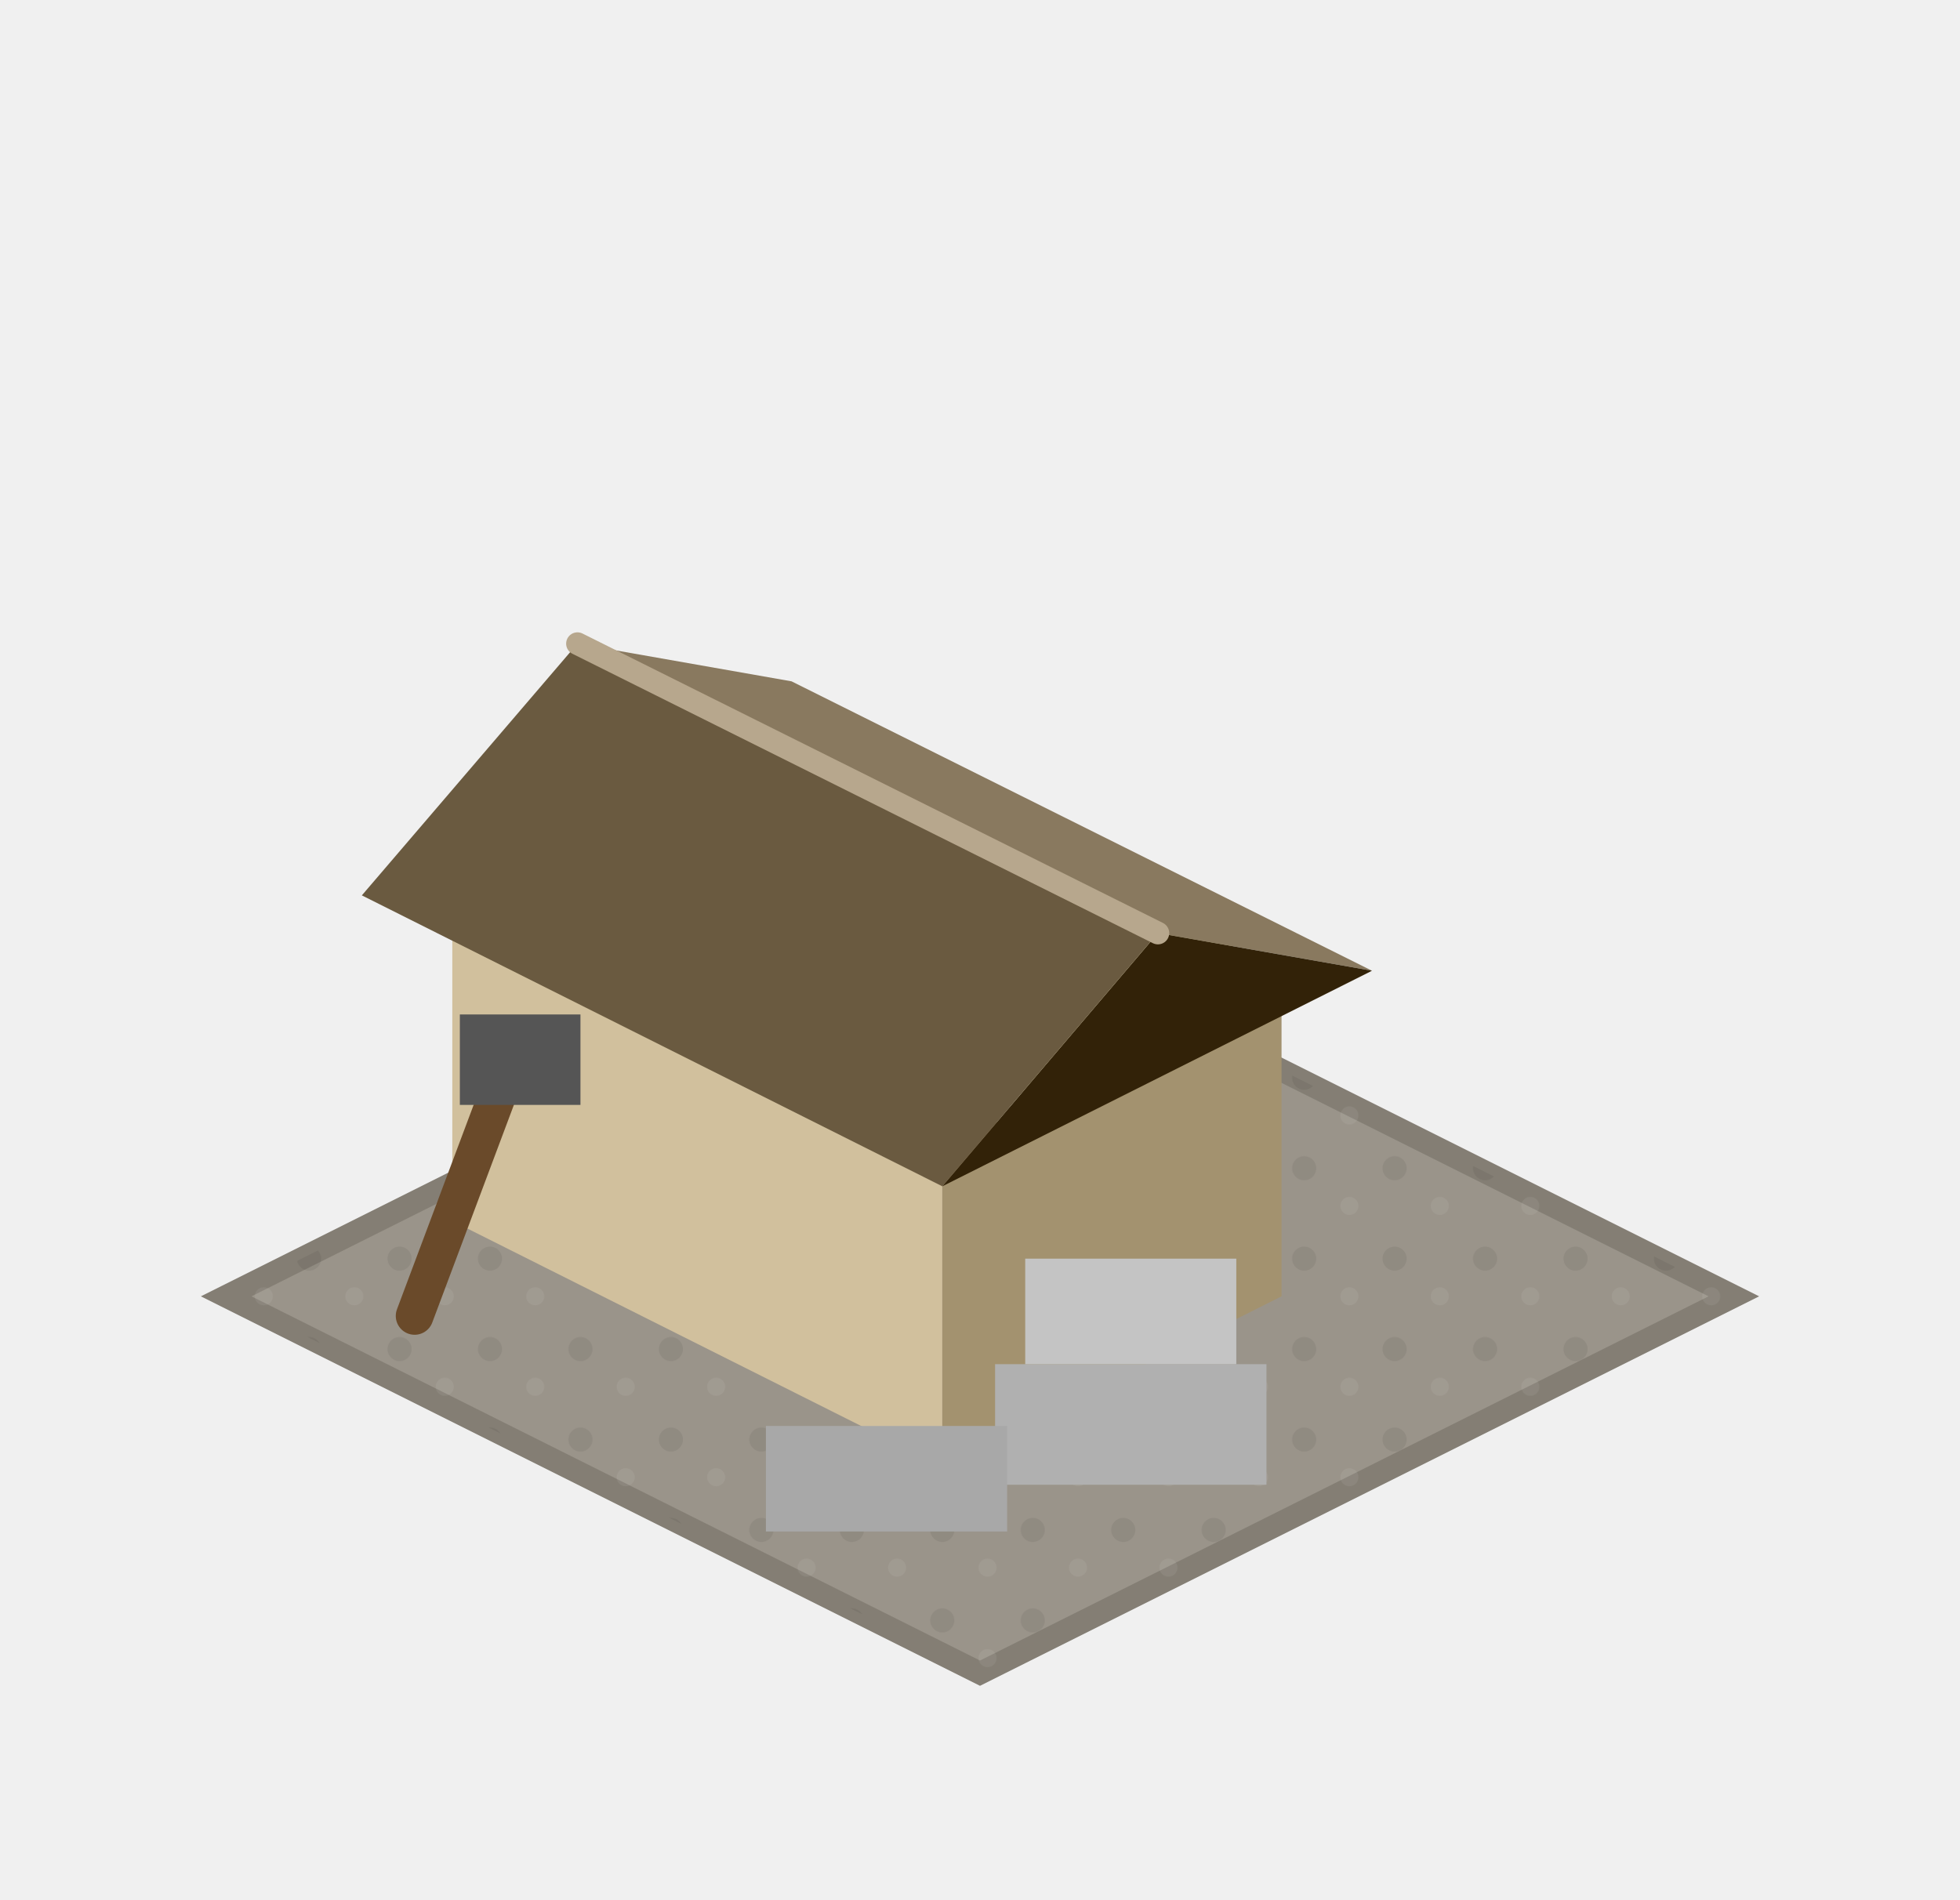
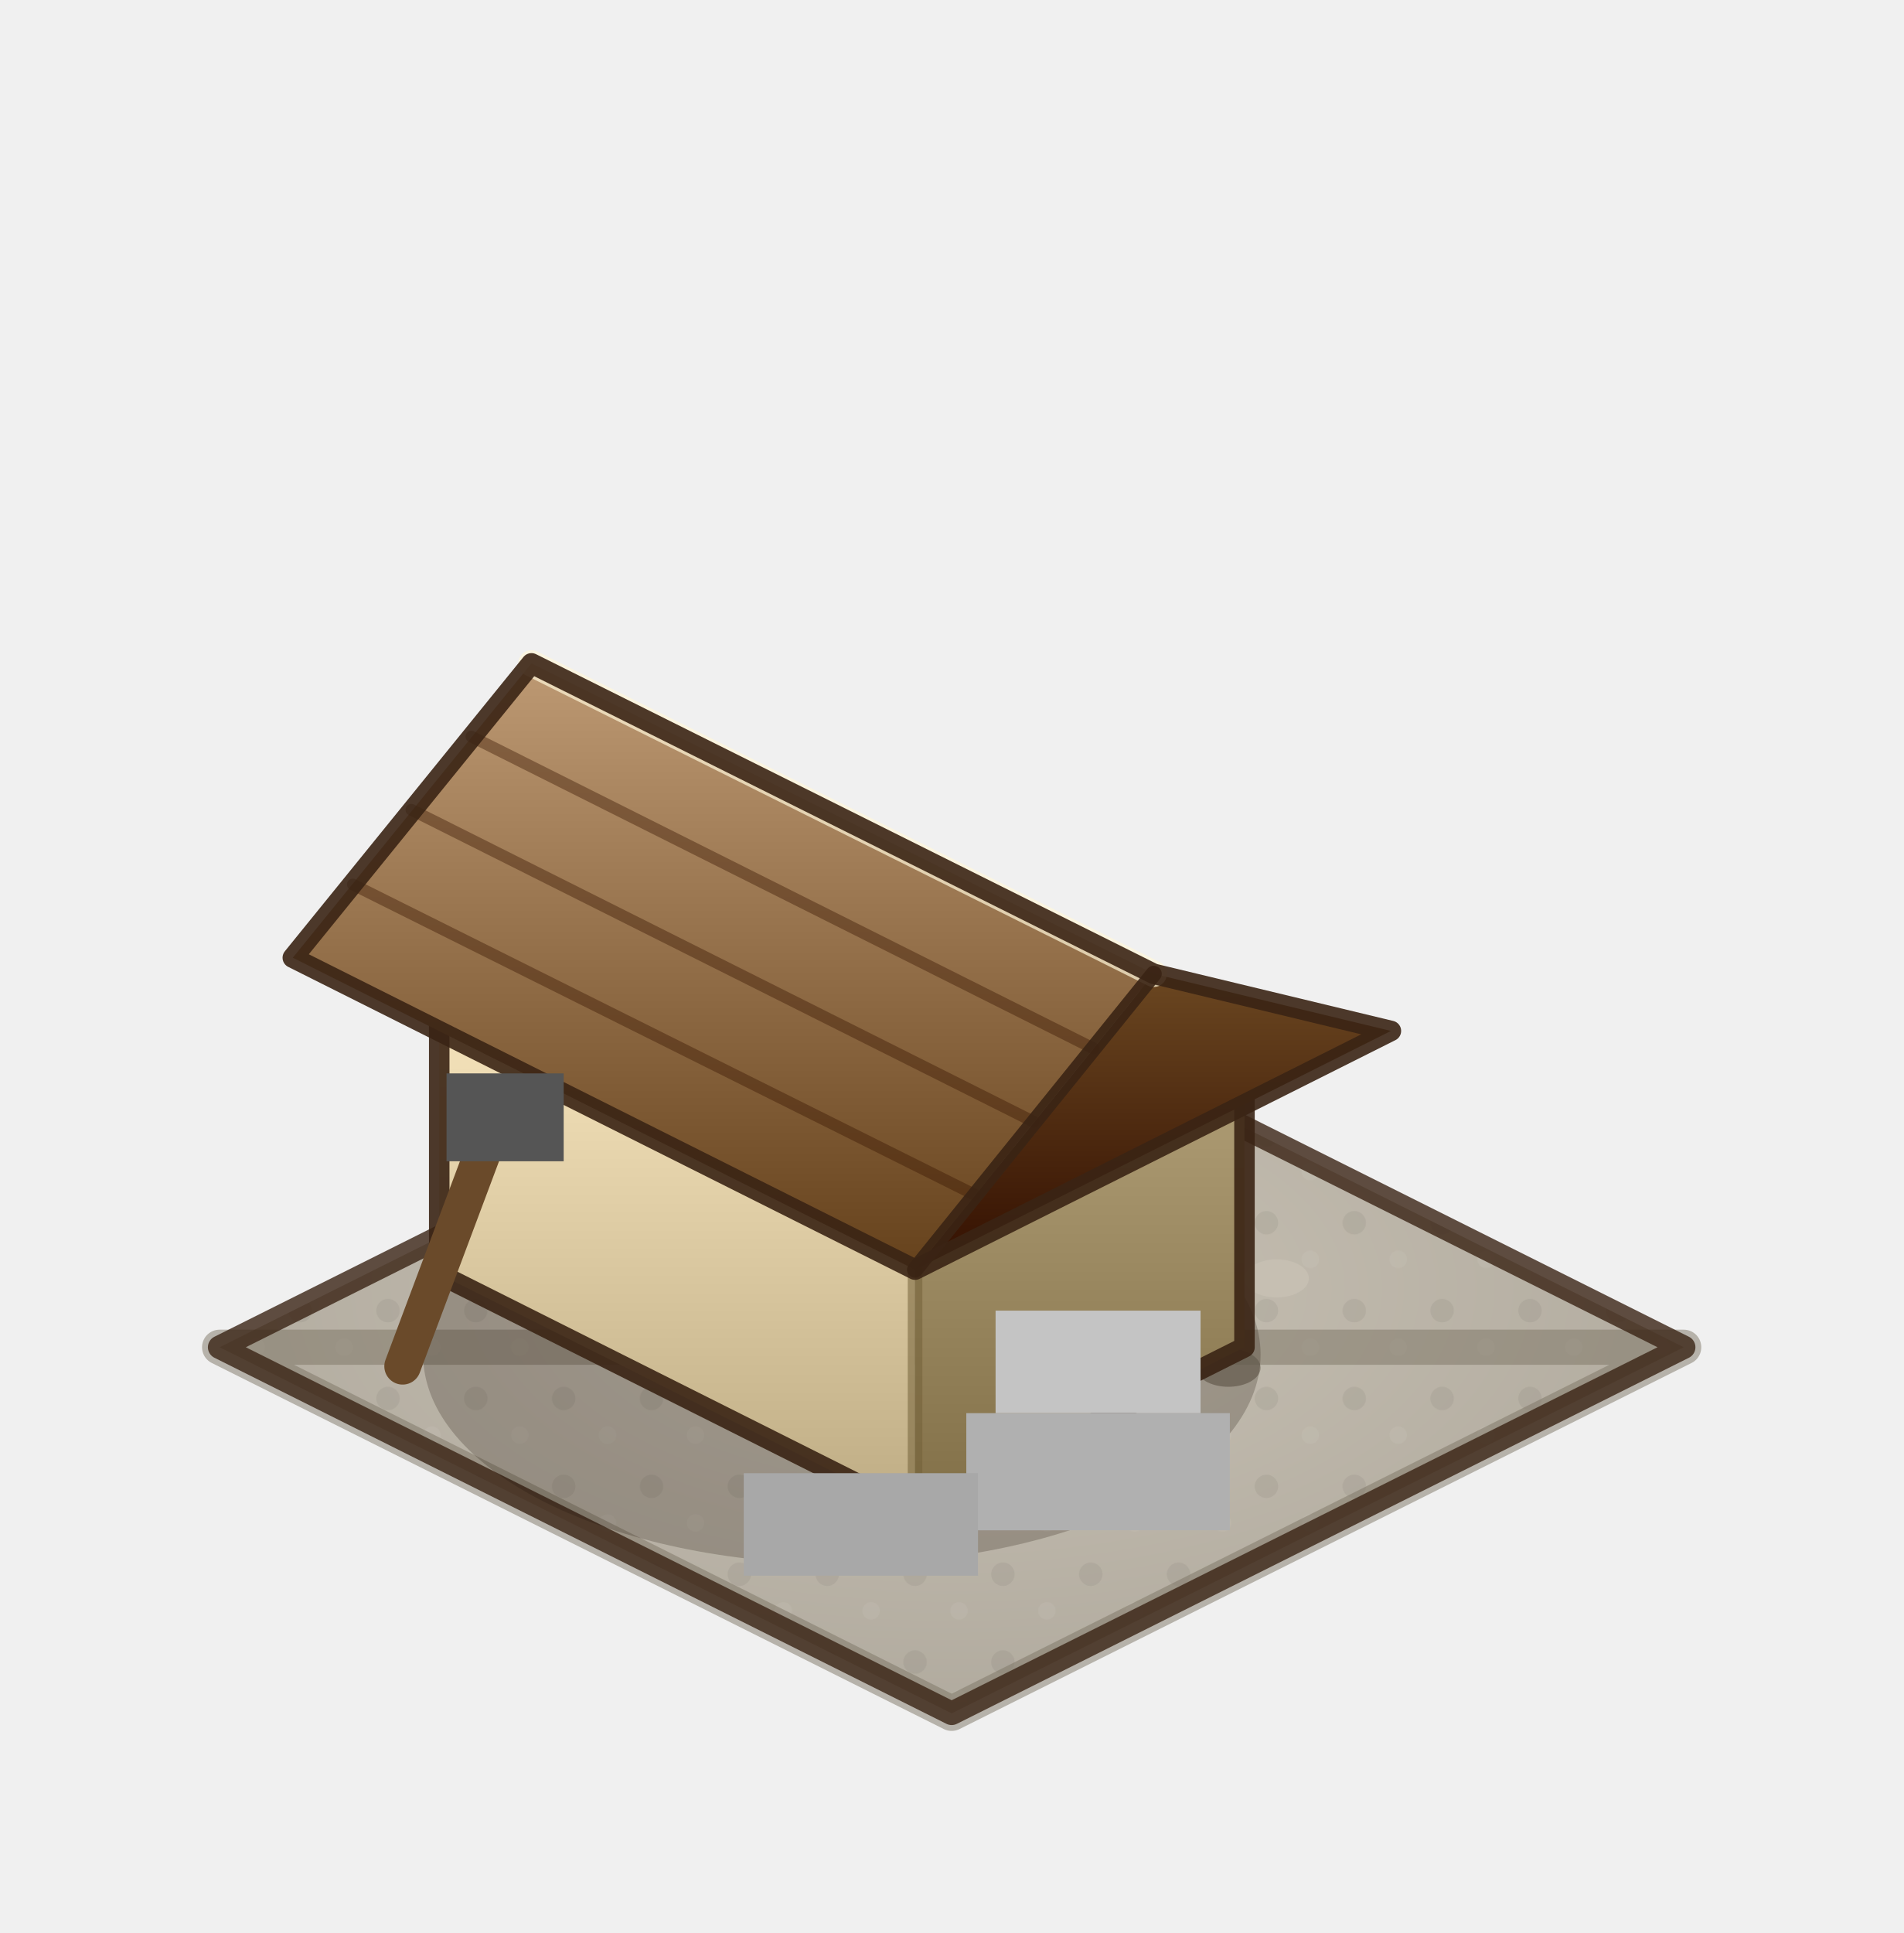
- <svg xmlns="http://www.w3.org/2000/svg" viewBox="35 -16 130 126" width="130" height="126" shape-rendering="geometricPrecision">
+ <svg xmlns="http://www.w3.org/2000/svg" viewBox="35 -22 130 132" width="130" height="132" shape-rendering="geometricPrecision">
  <defs>
    <pattern id="gtex" width="6" height="6" patternUnits="userSpaceOnUse">
      <circle cx="1.5" cy="1.5" r="0.8" fill="#000" opacity="0.18" />
      <circle cx="4.5" cy="4" r="0.6" fill="#fff" opacity="0.18" />
    </pattern>
    <pattern id="stripes" width="8" height="8" patternUnits="userSpaceOnUse" patternTransform="rotate(45)">
      <rect width="4" height="8" fill="#fff" opacity="0.35" />
    </pattern>
+     <pattern id="stonetex" width="12" height="7" patternUnits="userSpaceOnUse">
+       <path d="M0,3.5 h12 M6,0 v3.5 M0,3.5 v3.5 M12,3.5 v3.5" stroke="#000" stroke-width="0.9" fill="none" opacity="0.16" />
+     </pattern>
+     <pattern id="planktex" width="12" height="5" patternUnits="userSpaceOnUse">
+       <path d="M0,2.5 h12" stroke="#000" stroke-width="0.9" opacity="0.18" />
+       <path d="M0,4.6 h12" stroke="#fff" stroke-width="0.6" opacity="0.12" />
+     </pattern>
  </defs>
-   <polygon points="100,45 150,70 100,95 50,70" fill="#9a948a" />
-   <polygon points="100,45 150,70 100,95 50,70" fill="none" stroke="#847e74" stroke-width="1.5" />
-   <polygon points="100,45 150,70 100,95 50,70" fill="url(#gtex)" opacity="0.35" />
-   <polygon points="65,65 97.5,81.3 97.5,59.7 65,43.4" fill="#d1c09d" />
-   <polygon points="97.5,81.3 120,70 120,48.4 97.5,59.7" fill="#a3926f" />
-   <polygon points="87.5,32.2 120,48.4 97.5,59.7 65,43.4" fill="#fff8d5" />
-   <polyline points="65,43.4 97.5,59.7 120,48.4" fill="none" stroke="#fffff6" stroke-width="1" opacity="0.6" />
-   <polygon points="87.5,29.2 126,48.4 111.8,45.9 73.3,26.7" fill="#89795f" />
-   <polygon points="97.5,62.7 126,48.4 111.8,45.9" fill="#322208" />
-   <polygon points="59,43.4 97.5,62.7 111.8,45.9 73.3,26.7" fill="#6a5a40" />
-   <line x1="73.3" y1="26.7" x2="111.8" y2="45.9" stroke="#b7a78d" stroke-width="1.5" stroke-linecap="round" />
+   <defs>
+     <radialGradient id="g0" cx="0.5" cy="0.42" r="0.75">
+       <stop offset="0" stop-color="#c8c1b4" />
+       <stop offset="1" stop-color="#aaa498" />
+     </radialGradient>
+     <linearGradient id="g1" x1="0" y1="0" x2="0" y2="1">
+       <stop offset="0" stop-color="#fceac2" />
+       <stop offset="1" stop-color="#beac84" />
+     </linearGradient>
+     <linearGradient id="g2" x1="0" y1="0" x2="0" y2="1">
+       <stop offset="0" stop-color="#b4a27a" />
+       <stop offset="1" stop-color="#816f47" />
+     </linearGradient>
+     <linearGradient id="g3" x1="0" y1="0" x2="0" y2="1">
+       <stop offset="0" stop-color="#6b4721" />
+       <stop offset="1" stop-color="#330f00" />
+     </linearGradient>
+     <linearGradient id="g4" x1="0" y1="0" x2="0" y2="1">
+       <stop offset="0" stop-color="#bd9973" />
+       <stop offset="1" stop-color="#66421c" />
+     </linearGradient>
+   </defs>
+   <polygon points="100,45 150,70 100,95 50,70" fill="url(#g0)" />
+   <polygon points="100,45 150,70 100,95 50,70" fill="url(#gtex)" opacity="0.28" />
+   <polygon points="50,70 100,95 150,70" fill="none" stroke="#7c7465" stroke-width="2.4" stroke-opacity="0.5" stroke-linejoin="round" />
+   <polygon points="100,45 150,70 100,95 50,70" fill="none" stroke="#3a2414" stroke-width="1.6" stroke-opacity="0.8" stroke-linejoin="round" stroke-linecap="round" />
+   <ellipse cx="74.4" cy="63.3" rx="2.2" ry="1.3" fill="#c8c1b4" opacity="0.75" />
+   <ellipse cx="118.9" cy="71.4" rx="2.2" ry="1.3" fill="#7c7465" opacity="0.75" />
+   <ellipse cx="122.2" cy="65.3" rx="2.2" ry="1.3" fill="#c8c1b4" opacity="0.75" />
+   <ellipse cx="93.8" cy="62.8" rx="2.2" ry="1.3" fill="#7c7465" opacity="0.75" />
+   <ellipse cx="89.2" cy="71.4" rx="2.2" ry="1.3" fill="#c8c1b4" opacity="0.75" />
+   <ellipse cx="112.5" cy="80" rx="2.2" ry="1.3" fill="#7c7465" opacity="0.75" />
+   <ellipse cx="99.3" cy="56.9" rx="2.2" ry="1.3" fill="#c8c1b4" opacity="0.75" />
+   <ellipse cx="85.1" cy="68.4" rx="2.2" ry="1.3" fill="#7c7465" opacity="0.75" />
+   <ellipse cx="92.5" cy="70.5" rx="28.6" ry="14.3" fill="#1a0e04" opacity="0.22" />
+   <polygon points="65,65 97.5,81.3 97.5,59.7 65,43.4" fill="url(#g1)" />
+   <polygon points="97.5,81.3 120,70 120,48.4 97.5,59.7" fill="url(#g2)" />
+   <polygon points="87.5,32.2 120,48.4 97.5,59.7 65,43.4" fill="#ffffea" />
+   <line x1="97.5" y1="81.3" x2="97.5" y2="59.7" stroke="#726038" stroke-width="1" stroke-linecap="round" opacity="0.55" />
+   <polyline points="65,43.4 97.5,59.7 120,48.4" fill="none" stroke="#fff6d8" stroke-width="1.3" opacity="0.55" />
+   <polygon points="65,65 97.5,81.3 120,70 120,48.4 87.5,32.2 65,43.4" fill="none" stroke="#3a2414" stroke-width="1.4" stroke-opacity="0.9" stroke-linejoin="round" stroke-linecap="round" />
+   <polygon points="97.5,64.7 130,48.4 113.8,44.5" fill="url(#g3)" />
+   <polygon points="55,43.4 97.5,64.7 113.8,44.5 71.3,23.3" fill="url(#g4)" />
+   <line x1="59.1" y1="38.4" x2="101.6" y2="59.6" stroke="#381400" stroke-width="0.8" stroke-linecap="round" opacity="0.4" />
+   <line x1="63.1" y1="33.3" x2="105.6" y2="54.6" stroke="#381400" stroke-width="0.8" stroke-linecap="round" opacity="0.4" />
+   <line x1="67.2" y1="28.3" x2="109.7" y2="49.6" stroke="#381400" stroke-width="0.8" stroke-linecap="round" opacity="0.4" />
+   <line x1="71.3" y1="23.3" x2="113.8" y2="44.5" stroke="#fff6d8" stroke-width="1.8" stroke-linecap="round" opacity="0.7" />
+   <polygon points="55,43.4 97.5,64.7 130,48.4 113.8,44.5 71.3,23.3" fill="none" stroke="#3a2414" stroke-width="1.4" stroke-opacity="0.9" stroke-linejoin="round" stroke-linecap="round" />
+   <line x1="97.5" y1="64.7" x2="113.8" y2="44.5" stroke="#3a2414" stroke-width="1.1" stroke-linecap="round" opacity="0.9" />
  <rect x="101" y="74.5" width="18" height="8" fill="#b0b0b0" />
  <rect x="103" y="67.5" width="14" height="7" fill="#c4c4c4" />
  <rect x="85.8" y="78.6" width="16" height="7" fill="#a8a8a8" />
  <line x1="62.5" y1="71.3" x2="68.5" y2="55.3" stroke="#6a4a2a" stroke-width="2.5" stroke-linecap="round" />
  <rect x="65.5" y="51.3" width="8" height="6" fill="#555" />
</svg>
